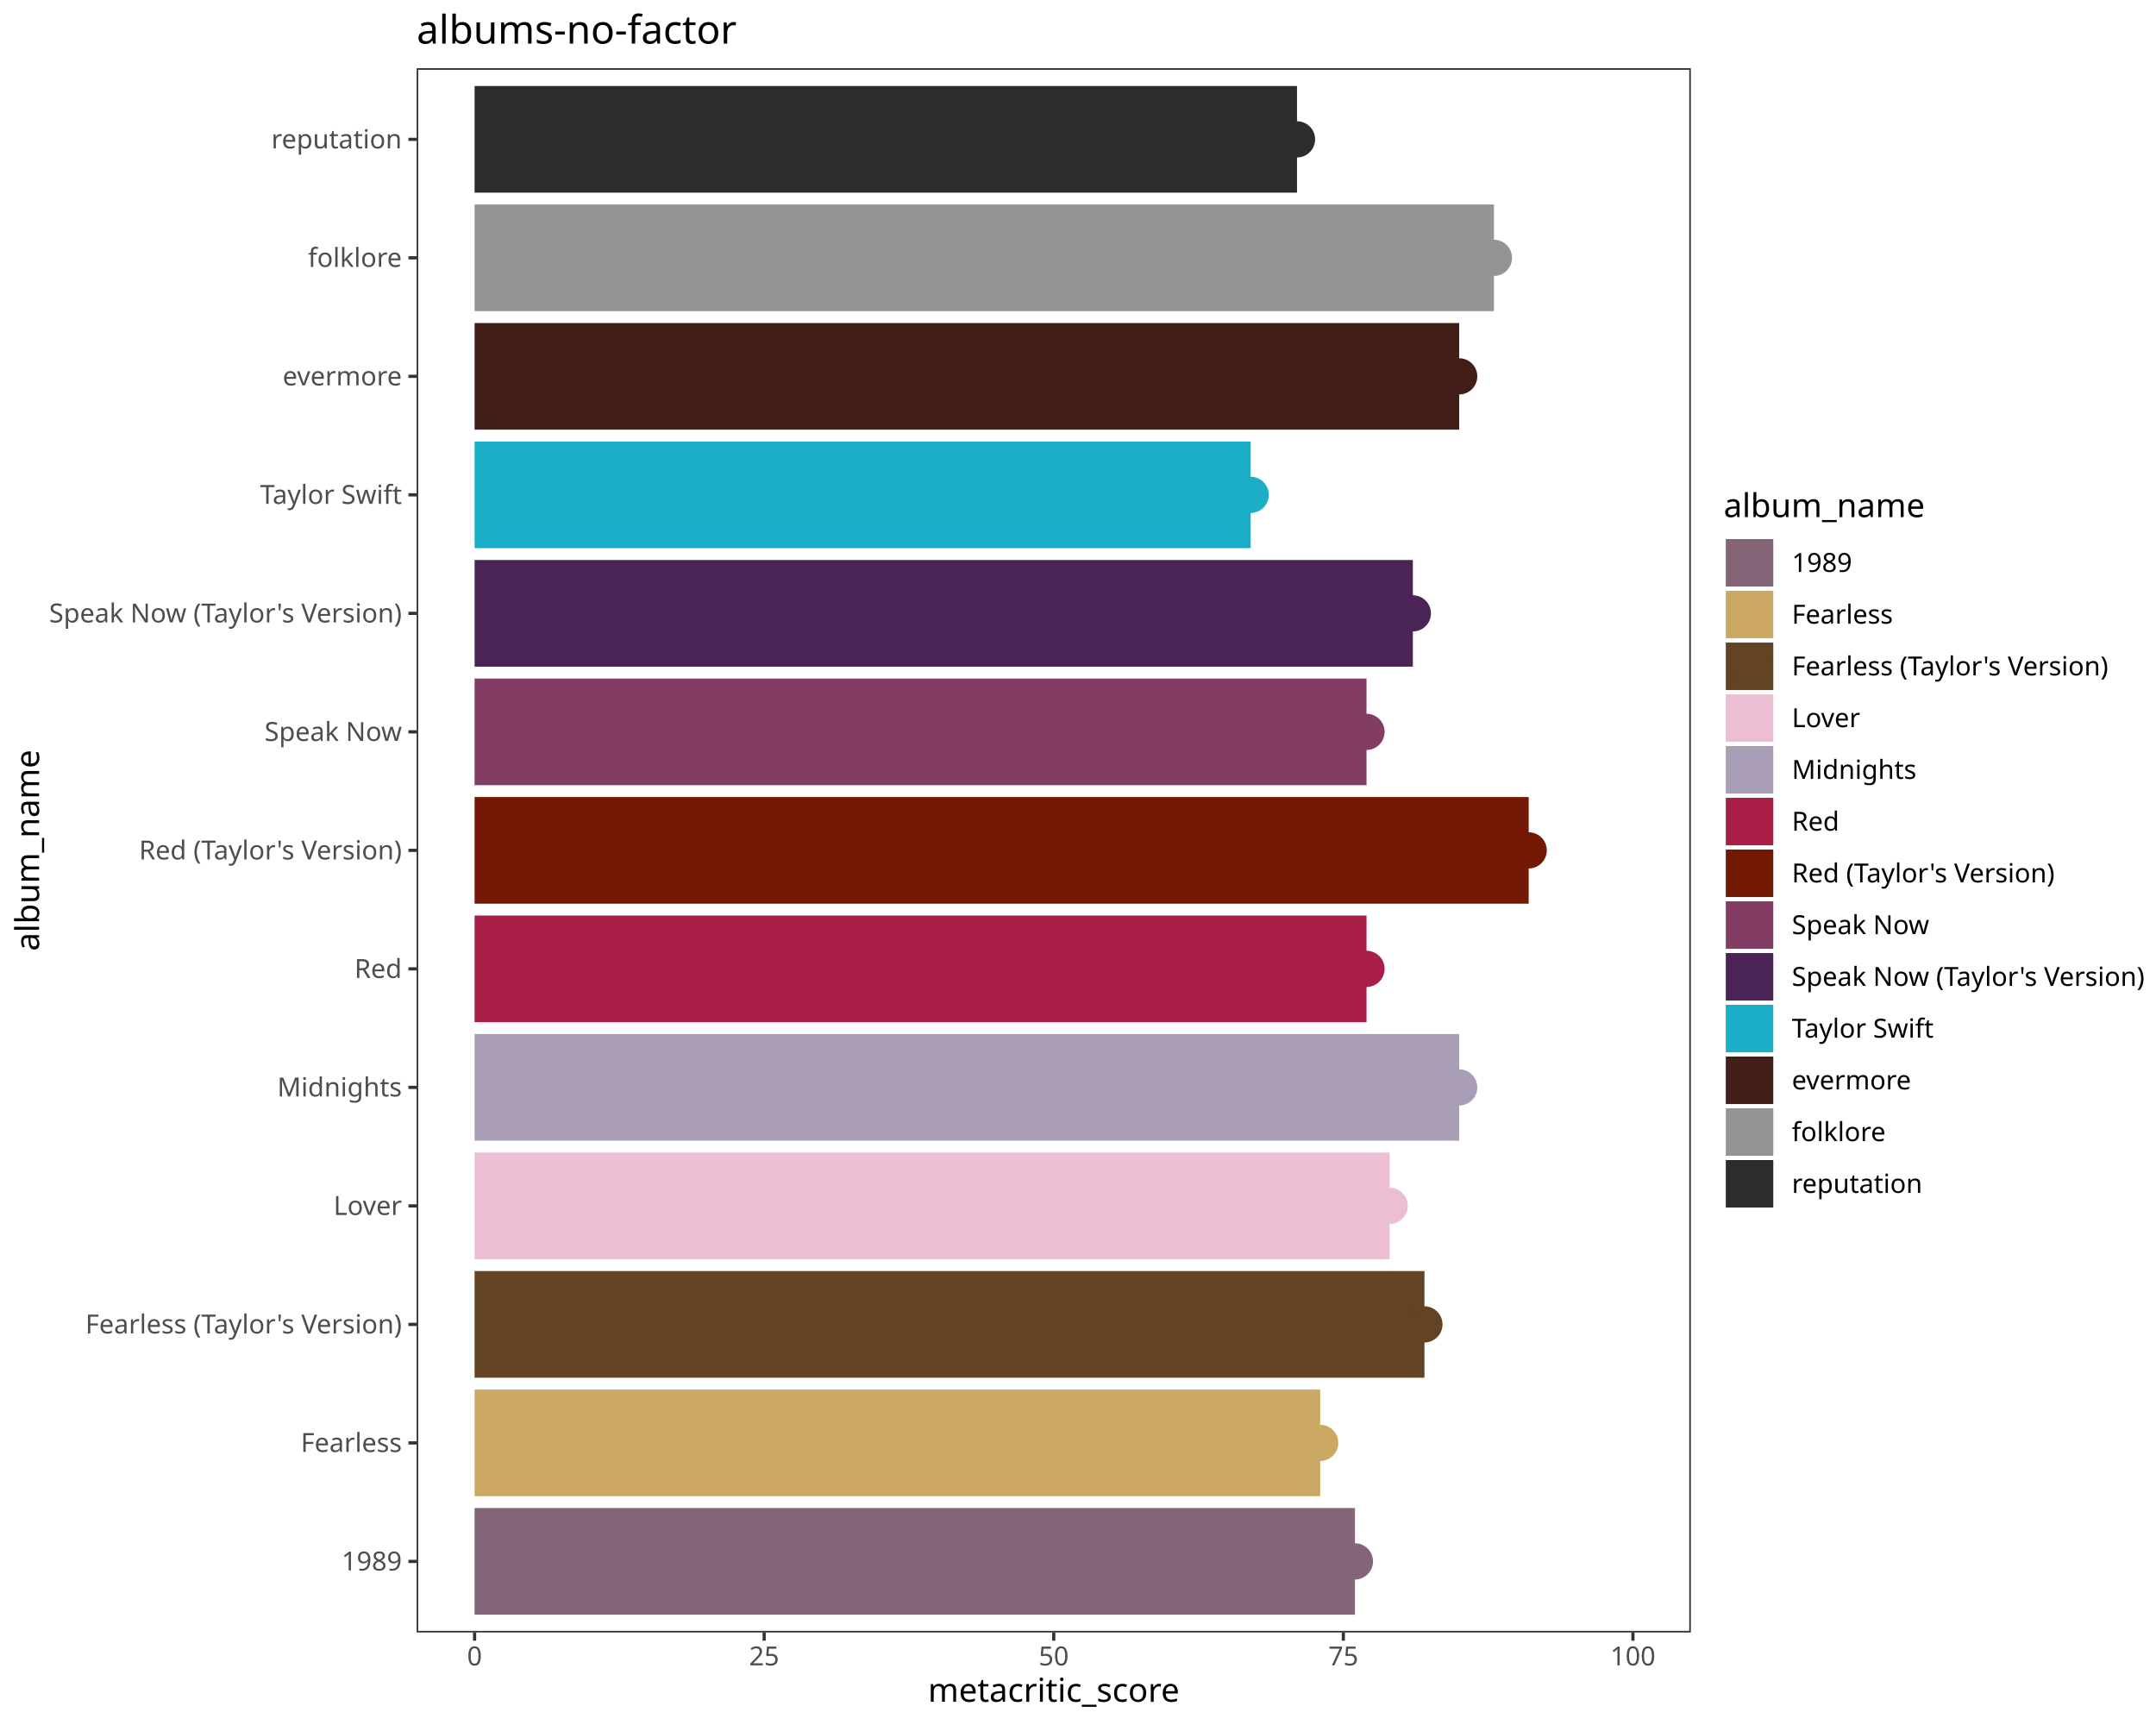
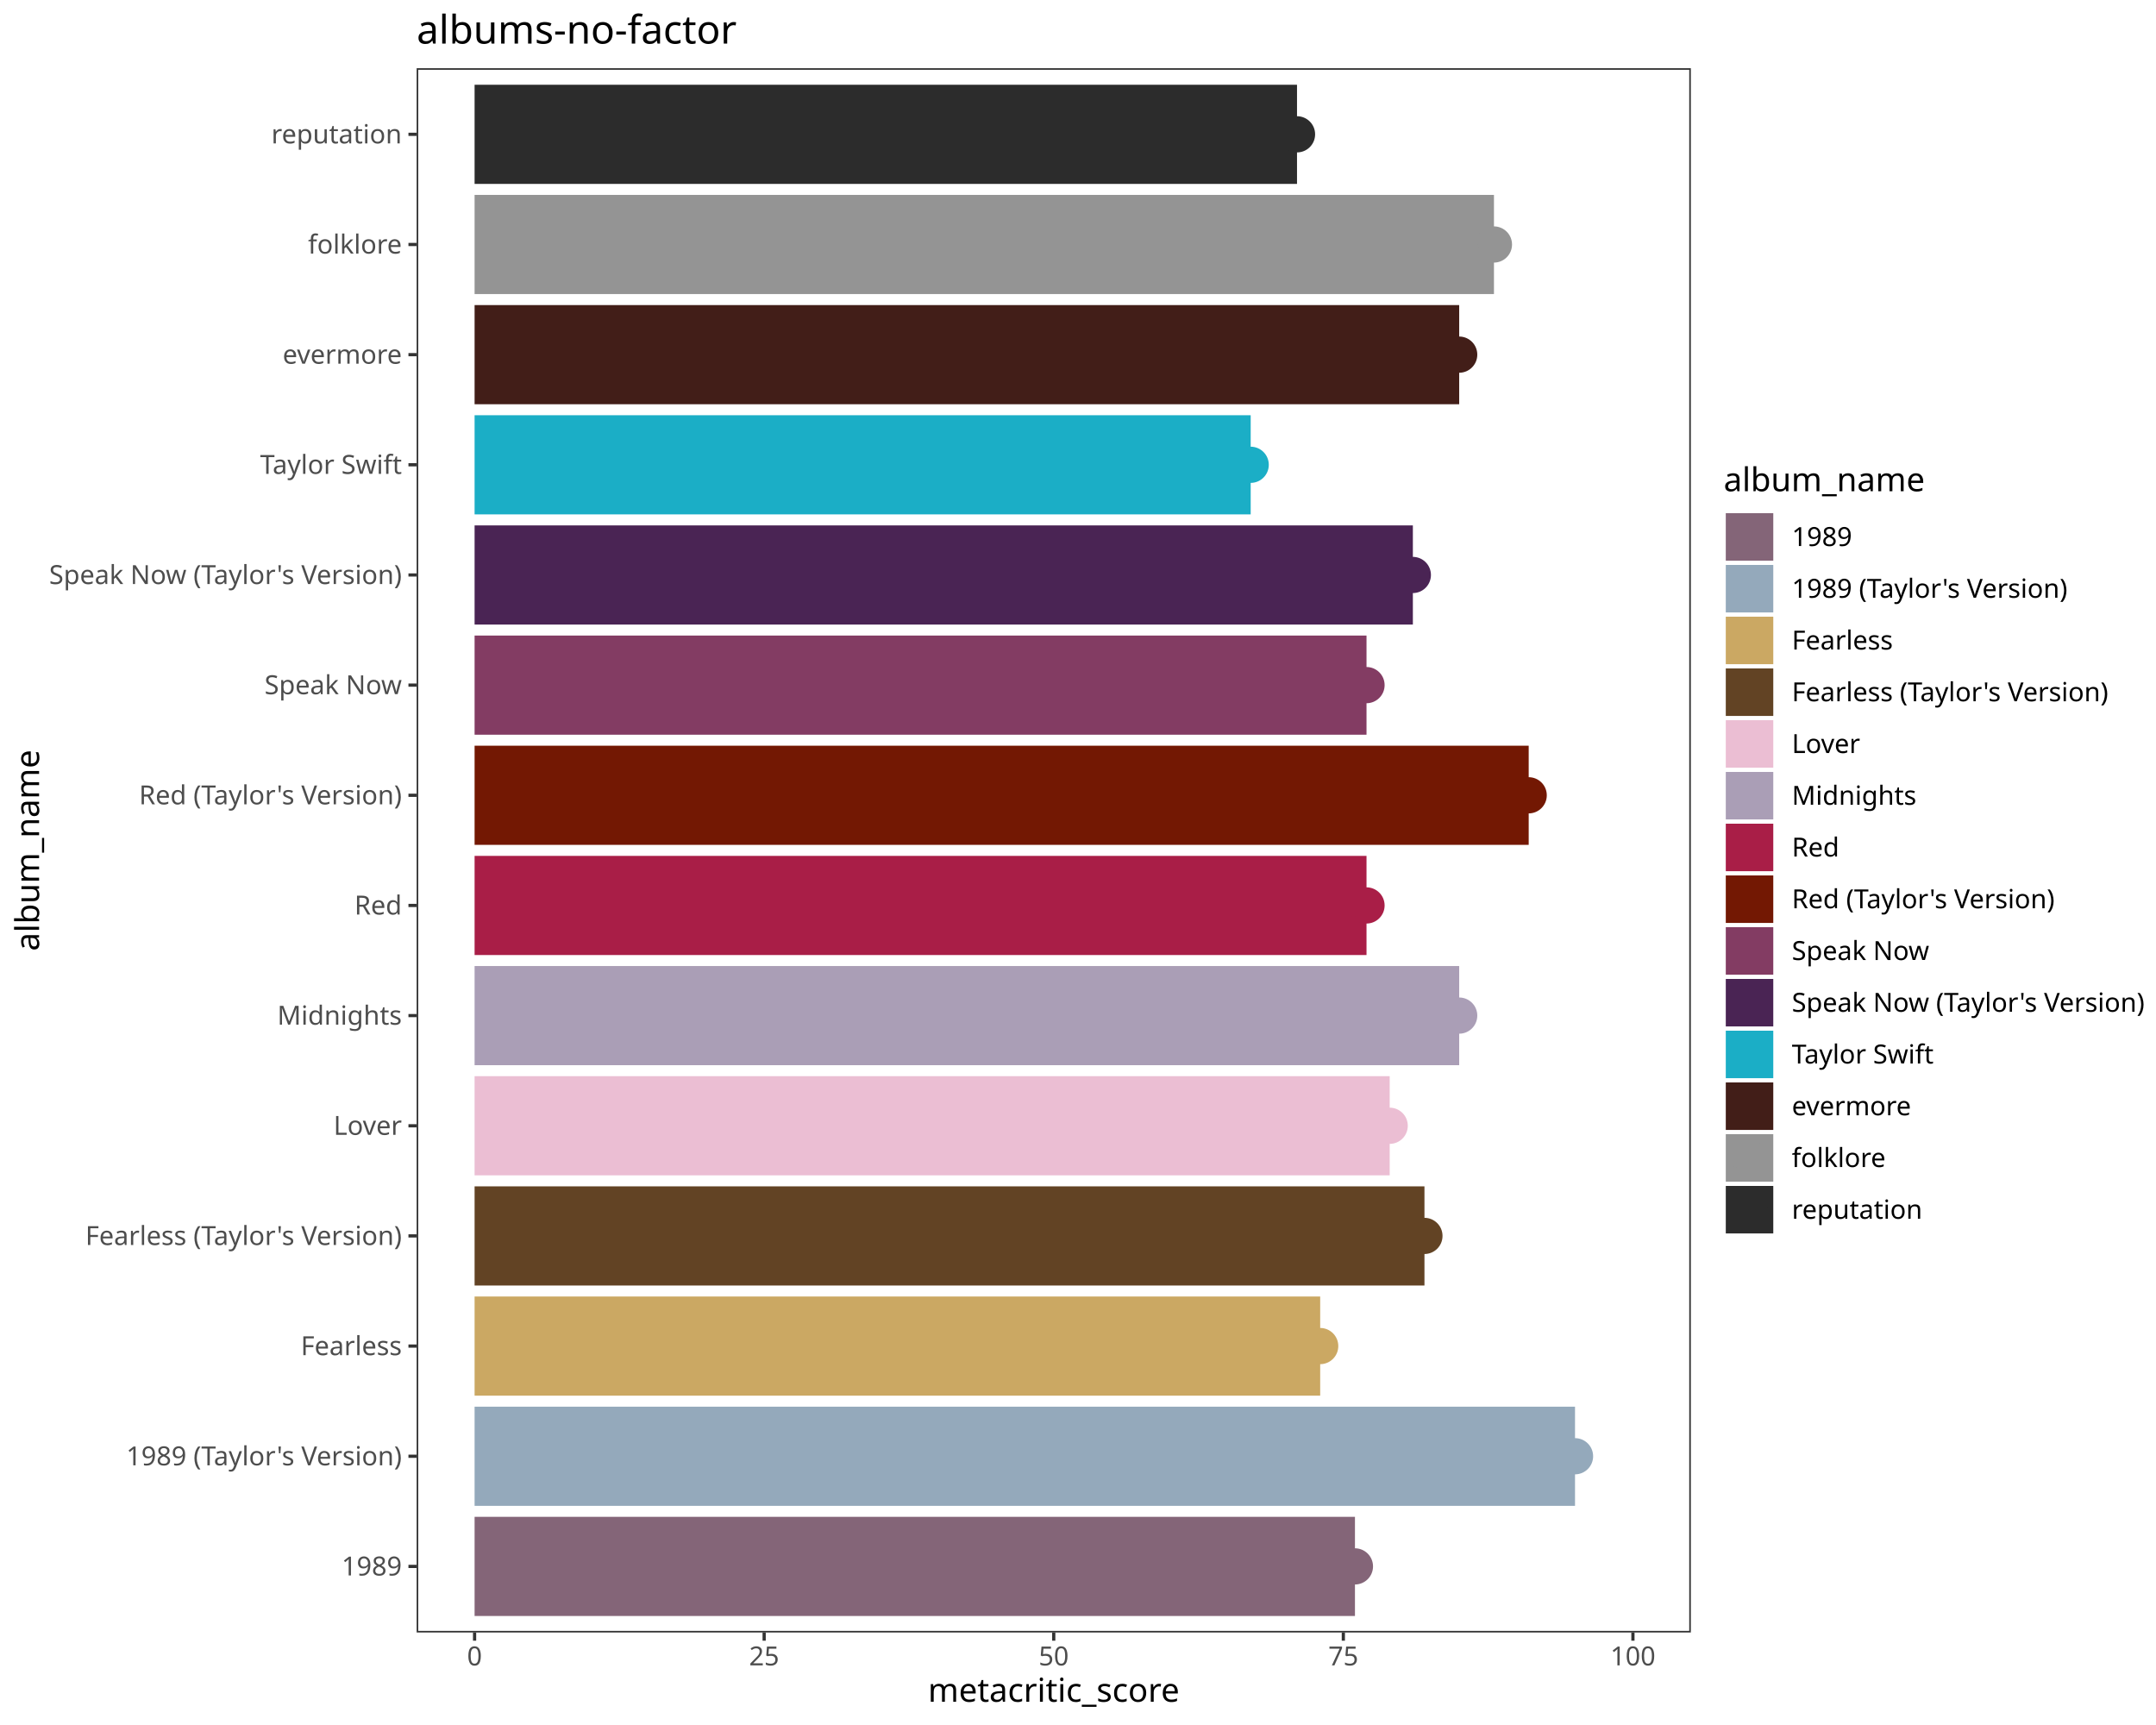
<svg xmlns="http://www.w3.org/2000/svg" class="svglite" data-engine-version="2.0" width="720.00pt" height="576.00pt" viewBox="0 0 720.00 576.00">
  <defs>
    <style type="text/css">
    .svglite line, .svglite polyline, .svglite polygon, .svglite path, .svglite rect, .svglite circle {
      fill: none;
      stroke: #000000;
      stroke-linecap: round;
      stroke-linejoin: round;
      stroke-miterlimit: 10.00;
    }
  </style>
  </defs>
  <rect width="100%" height="100%" style="stroke: none; fill: #FFFFFF;" />
  <defs>
    <clipPath id="cpMC4wMHw3MjAuMDB8MC4wMHw1NzYuMDA=">
      <rect x="0.00" y="0.00" width="720.00" height="576.00" />
    </clipPath>
  </defs>
  <g clip-path="url(#cpMC4wMHw3MjAuMDB8MC4wMHw1NzYuMDA=)">
    <rect x="0.00" y="0.00" width="720.00" height="576.00" style="stroke-width: 1.07; stroke: #FFFFFF; fill: #FFFFFF;" />
  </g>
  <defs>
    <clipPath id="cpMTM5LjE0fDU2NC42NnwyMi43OHw1NDUuMTE=">
      <rect x="139.14" y="22.78" width="425.52" height="522.33" />
    </clipPath>
  </defs>
  <g clip-path="url(#cpMTM5LjE0fDU2NC42NnwyMi43OHw1NDUuMTE=)">
    <rect x="139.14" y="22.78" width="425.52" height="522.33" style="stroke-width: 1.07; stroke: none; fill: #FFFFFF;" />
-     <rect x="158.49" y="147.43" width="259.18" height="35.61" style="stroke-width: 1.07; stroke: none; stroke-linecap: butt; stroke-linejoin: miter; fill: #1BAEC6;" />
-     <rect x="158.49" y="463.99" width="282.39" height="35.61" style="stroke-width: 1.07; stroke: none; stroke-linecap: butt; stroke-linejoin: miter; fill: #CBA863;" />
-     <rect x="158.49" y="226.57" width="297.86" height="35.61" style="stroke-width: 1.07; stroke: none; stroke-linecap: butt; stroke-linejoin: miter; fill: #833C63;" />
-     <rect x="158.49" y="305.71" width="297.86" height="35.61" style="stroke-width: 1.07; stroke: none; stroke-linecap: butt; stroke-linejoin: miter; fill: #A91E47;" />
-     <rect x="158.49" y="503.56" width="294.00" height="35.61" style="stroke-width: 1.07; stroke: none; stroke-linecap: butt; stroke-linejoin: miter; fill: #846578;" />
-     <rect x="158.49" y="28.72" width="274.65" height="35.61" style="stroke-width: 1.07; stroke: none; stroke-linecap: butt; stroke-linejoin: miter; fill: #2C2C2C;" />
-     <rect x="158.49" y="384.85" width="305.60" height="35.61" style="stroke-width: 1.07; stroke: none; stroke-linecap: butt; stroke-linejoin: miter; fill: #EBBED3;" />
-     <rect x="158.49" y="68.29" width="340.42" height="35.61" style="stroke-width: 1.07; stroke: none; stroke-linecap: butt; stroke-linejoin: miter; fill: #949494;" />
-     <rect x="158.49" y="107.86" width="328.81" height="35.61" style="stroke-width: 1.07; stroke: none; stroke-linecap: butt; stroke-linejoin: miter; fill: #421E18;" />
-     <rect x="158.49" y="424.42" width="317.21" height="35.61" style="stroke-width: 1.07; stroke: none; stroke-linecap: butt; stroke-linejoin: miter; fill: #624324;" />
-     <rect x="158.49" y="266.14" width="352.02" height="35.61" style="stroke-width: 1.07; stroke: none; stroke-linecap: butt; stroke-linejoin: miter; fill: #731803;" />
-     <rect x="158.49" y="345.28" width="328.81" height="35.61" style="stroke-width: 1.07; stroke: none; stroke-linecap: butt; stroke-linejoin: miter; fill: #AA9EB6;" />
-     <rect x="158.49" y="187.00" width="313.34" height="35.61" style="stroke-width: 1.07; stroke: none; stroke-linecap: butt; stroke-linejoin: miter; fill: #4A2454;" />
-     <circle cx="417.67" cy="165.24" r="5.69" style="stroke-width: 0.71; stroke: #1BAEC6; fill: #1BAEC6;" />
-     <circle cx="440.88" cy="481.80" r="5.69" style="stroke-width: 0.71; stroke: #CBA863; fill: #CBA863;" />
-     <circle cx="456.35" cy="244.38" r="5.69" style="stroke-width: 0.71; stroke: #833C63; fill: #833C63;" />
-     <circle cx="456.35" cy="323.52" r="5.69" style="stroke-width: 0.71; stroke: #A91E47; fill: #A91E47;" />
-     <circle cx="452.48" cy="521.37" r="5.69" style="stroke-width: 0.71; stroke: #846578; fill: #846578;" />
-     <circle cx="433.14" cy="46.53" r="5.69" style="stroke-width: 0.71; stroke: #2C2C2C; fill: #2C2C2C;" />
-     <circle cx="464.09" cy="402.66" r="5.69" style="stroke-width: 0.71; stroke: #EBBED3; fill: #EBBED3;" />
-     <circle cx="498.90" cy="86.10" r="5.69" style="stroke-width: 0.71; stroke: #949494; fill: #949494;" />
-     <circle cx="487.30" cy="125.67" r="5.69" style="stroke-width: 0.71; stroke: #421E18; fill: #421E18;" />
-     <circle cx="475.69" cy="442.23" r="5.69" style="stroke-width: 0.71; stroke: #624324; fill: #624324;" />
-     <circle cx="510.51" cy="283.95" r="5.69" style="stroke-width: 0.71; stroke: #731803; fill: #731803;" />
-     <circle cx="487.30" cy="363.09" r="5.69" style="stroke-width: 0.71; stroke: #AA9EB6; fill: #AA9EB6;" />
-     <circle cx="471.82" cy="204.81" r="5.69" style="stroke-width: 0.71; stroke: #4A2454; fill: #4A2454;" />
+     <rect x="158.49" y="138.65" width="259.18" height="33.11" style="stroke-width: 1.07; stroke: none; stroke-linecap: butt; stroke-linejoin: miter; fill: #1BAEC6;" />
+     <rect x="158.49" y="432.92" width="282.39" height="33.11" style="stroke-width: 1.07; stroke: none; stroke-linecap: butt; stroke-linejoin: miter; fill: #CBA863;" />
+     <rect x="158.49" y="212.22" width="297.86" height="33.11" style="stroke-width: 1.07; stroke: none; stroke-linecap: butt; stroke-linejoin: miter; fill: #833C63;" />
+     <rect x="158.49" y="285.79" width="297.86" height="33.11" style="stroke-width: 1.07; stroke: none; stroke-linecap: butt; stroke-linejoin: miter; fill: #A91E47;" />
+     <rect x="158.49" y="506.49" width="294.00" height="33.11" style="stroke-width: 1.07; stroke: none; stroke-linecap: butt; stroke-linejoin: miter; fill: #846578;" />
+     <rect x="158.49" y="28.30" width="274.65" height="33.11" style="stroke-width: 1.07; stroke: none; stroke-linecap: butt; stroke-linejoin: miter; fill: #2C2C2C;" />
+     <rect x="158.49" y="359.35" width="305.60" height="33.11" style="stroke-width: 1.07; stroke: none; stroke-linecap: butt; stroke-linejoin: miter; fill: #EBBED3;" />
+     <rect x="158.49" y="65.08" width="340.42" height="33.11" style="stroke-width: 1.07; stroke: none; stroke-linecap: butt; stroke-linejoin: miter; fill: #949494;" />
+     <rect x="158.49" y="101.87" width="328.81" height="33.11" style="stroke-width: 1.07; stroke: none; stroke-linecap: butt; stroke-linejoin: miter; fill: #421E18;" />
+     <rect x="158.49" y="396.14" width="317.21" height="33.11" style="stroke-width: 1.07; stroke: none; stroke-linecap: butt; stroke-linejoin: miter; fill: #624324;" />
+     <rect x="158.49" y="249.00" width="352.02" height="33.11" style="stroke-width: 1.07; stroke: none; stroke-linecap: butt; stroke-linejoin: miter; fill: #731803;" />
+     <rect x="158.49" y="322.57" width="328.81" height="33.11" style="stroke-width: 1.07; stroke: none; stroke-linecap: butt; stroke-linejoin: miter; fill: #AA9EB6;" />
+     <rect x="158.49" y="175.44" width="313.34" height="33.11" style="stroke-width: 1.07; stroke: none; stroke-linecap: butt; stroke-linejoin: miter; fill: #4A2454;" />
+     <rect x="158.49" y="469.71" width="367.49" height="33.11" style="stroke-width: 1.07; stroke: none; stroke-linecap: butt; stroke-linejoin: miter; fill: #94A9BB;" />
+     <circle cx="417.67" cy="155.20" r="5.69" style="stroke-width: 0.71; stroke: #1BAEC6; fill: #1BAEC6;" />
+     <circle cx="440.88" cy="449.47" r="5.69" style="stroke-width: 0.71; stroke: #CBA863; fill: #CBA863;" />
+     <circle cx="456.35" cy="228.77" r="5.69" style="stroke-width: 0.71; stroke: #833C63; fill: #833C63;" />
+     <circle cx="456.35" cy="302.34" r="5.69" style="stroke-width: 0.71; stroke: #A91E47; fill: #A91E47;" />
+     <circle cx="452.48" cy="523.04" r="5.69" style="stroke-width: 0.71; stroke: #846578; fill: #846578;" />
+     <circle cx="433.14" cy="44.85" r="5.69" style="stroke-width: 0.71; stroke: #2C2C2C; fill: #2C2C2C;" />
+     <circle cx="464.09" cy="375.91" r="5.69" style="stroke-width: 0.71; stroke: #EBBED3; fill: #EBBED3;" />
+     <circle cx="498.90" cy="81.64" r="5.69" style="stroke-width: 0.71; stroke: #949494; fill: #949494;" />
+     <circle cx="487.30" cy="118.42" r="5.69" style="stroke-width: 0.71; stroke: #421E18; fill: #421E18;" />
+     <circle cx="475.69" cy="412.69" r="5.69" style="stroke-width: 0.71; stroke: #624324; fill: #624324;" />
+     <circle cx="510.51" cy="265.56" r="5.69" style="stroke-width: 0.71; stroke: #731803; fill: #731803;" />
+     <circle cx="487.30" cy="339.12" r="5.69" style="stroke-width: 0.71; stroke: #AA9EB6; fill: #AA9EB6;" />
+     <circle cx="471.82" cy="191.99" r="5.69" style="stroke-width: 0.71; stroke: #4A2454; fill: #4A2454;" />
+     <circle cx="525.98" cy="486.26" r="5.69" style="stroke-width: 0.71; stroke: #94A9BB; fill: #94A9BB;" />
    <rect x="139.14" y="22.78" width="425.52" height="522.33" style="stroke-width: 1.07; stroke: #333333;" />
  </g>
  <g clip-path="url(#cpMC4wMHw3MjAuMDB8MC4wMHw1NzYuMDA=)">
-     <text x="134.21" y="524.40" text-anchor="end" style="font-size: 8.80px; fill: #4D4D4D; font-family: sans;" textLength="19.58px" lengthAdjust="spacingAndGlyphs">1989</text>
-     <text x="134.21" y="484.83" text-anchor="end" style="font-size: 8.80px; fill: #4D4D4D; font-family: sans;" textLength="33.75px" lengthAdjust="spacingAndGlyphs">Fearless</text>
-     <text x="134.21" y="445.26" text-anchor="end" style="font-size: 8.80px; fill: #4D4D4D; font-family: sans;" textLength="104.88px" lengthAdjust="spacingAndGlyphs">Fearless (Taylor's Version)</text>
-     <text x="134.21" y="405.69" text-anchor="end" style="font-size: 8.80px; fill: #4D4D4D; font-family: sans;" textLength="22.02px" lengthAdjust="spacingAndGlyphs">Lover</text>
-     <text x="134.21" y="366.12" text-anchor="end" style="font-size: 8.80px; fill: #4D4D4D; font-family: sans;" textLength="37.67px" lengthAdjust="spacingAndGlyphs">Midnights</text>
-     <text x="134.21" y="326.55" text-anchor="end" style="font-size: 8.80px; fill: #4D4D4D; font-family: sans;" textLength="16.15px" lengthAdjust="spacingAndGlyphs">Red</text>
-     <text x="134.21" y="286.98" text-anchor="end" style="font-size: 8.80px; fill: #4D4D4D; font-family: sans;" textLength="87.27px" lengthAdjust="spacingAndGlyphs">Red (Taylor's Version)</text>
-     <text x="134.21" y="247.41" text-anchor="end" style="font-size: 8.80px; fill: #4D4D4D; font-family: sans;" textLength="45.01px" lengthAdjust="spacingAndGlyphs">Speak Now</text>
-     <text x="134.21" y="207.84" text-anchor="end" style="font-size: 8.80px; fill: #4D4D4D; font-family: sans;" textLength="116.14px" lengthAdjust="spacingAndGlyphs">Speak Now (Taylor's Version)</text>
-     <text x="134.21" y="168.26" text-anchor="end" style="font-size: 8.80px; fill: #4D4D4D; font-family: sans;" textLength="45.97px" lengthAdjust="spacingAndGlyphs">Taylor Swift</text>
-     <text x="134.21" y="128.69" text-anchor="end" style="font-size: 8.80px; fill: #4D4D4D; font-family: sans;" textLength="37.18px" lengthAdjust="spacingAndGlyphs">evermore</text>
-     <text x="134.21" y="89.12" text-anchor="end" style="font-size: 8.80px; fill: #4D4D4D; font-family: sans;" textLength="28.37px" lengthAdjust="spacingAndGlyphs">folklore</text>
-     <text x="134.21" y="49.55" text-anchor="end" style="font-size: 8.80px; fill: #4D4D4D; font-family: sans;" textLength="39.14px" lengthAdjust="spacingAndGlyphs">reputation</text>
-     <polyline points="136.40,521.37 139.14,521.37 " style="stroke-width: 1.07; stroke: #333333; stroke-linecap: butt;" />
-     <polyline points="136.40,481.80 139.14,481.80 " style="stroke-width: 1.07; stroke: #333333; stroke-linecap: butt;" />
-     <polyline points="136.40,442.23 139.14,442.23 " style="stroke-width: 1.07; stroke: #333333; stroke-linecap: butt;" />
-     <polyline points="136.40,402.66 139.14,402.66 " style="stroke-width: 1.07; stroke: #333333; stroke-linecap: butt;" />
-     <polyline points="136.40,363.09 139.14,363.09 " style="stroke-width: 1.07; stroke: #333333; stroke-linecap: butt;" />
-     <polyline points="136.40,323.52 139.14,323.52 " style="stroke-width: 1.07; stroke: #333333; stroke-linecap: butt;" />
-     <polyline points="136.40,283.95 139.14,283.95 " style="stroke-width: 1.07; stroke: #333333; stroke-linecap: butt;" />
-     <polyline points="136.40,244.38 139.14,244.38 " style="stroke-width: 1.07; stroke: #333333; stroke-linecap: butt;" />
-     <polyline points="136.40,204.81 139.14,204.81 " style="stroke-width: 1.07; stroke: #333333; stroke-linecap: butt;" />
-     <polyline points="136.40,165.24 139.14,165.24 " style="stroke-width: 1.07; stroke: #333333; stroke-linecap: butt;" />
-     <polyline points="136.40,125.67 139.14,125.67 " style="stroke-width: 1.07; stroke: #333333; stroke-linecap: butt;" />
-     <polyline points="136.40,86.10 139.14,86.10 " style="stroke-width: 1.07; stroke: #333333; stroke-linecap: butt;" />
-     <polyline points="136.40,46.53 139.14,46.53 " style="stroke-width: 1.07; stroke: #333333; stroke-linecap: butt;" />
+     <text x="134.21" y="526.07" text-anchor="end" style="font-size: 8.80px; fill: #4D4D4D; font-family: sans;" textLength="19.58px" lengthAdjust="spacingAndGlyphs">1989</text>
+     <text x="134.21" y="489.29" text-anchor="end" style="font-size: 8.80px; fill: #4D4D4D; font-family: sans;" textLength="90.71px" lengthAdjust="spacingAndGlyphs">1989 (Taylor's Version)</text>
+     <text x="134.21" y="452.50" text-anchor="end" style="font-size: 8.80px; fill: #4D4D4D; font-family: sans;" textLength="33.75px" lengthAdjust="spacingAndGlyphs">Fearless</text>
+     <text x="134.21" y="415.72" text-anchor="end" style="font-size: 8.80px; fill: #4D4D4D; font-family: sans;" textLength="104.88px" lengthAdjust="spacingAndGlyphs">Fearless (Taylor's Version)</text>
+     <text x="134.21" y="378.94" text-anchor="end" style="font-size: 8.80px; fill: #4D4D4D; font-family: sans;" textLength="22.02px" lengthAdjust="spacingAndGlyphs">Lover</text>
+     <text x="134.21" y="342.15" text-anchor="end" style="font-size: 8.80px; fill: #4D4D4D; font-family: sans;" textLength="37.67px" lengthAdjust="spacingAndGlyphs">Midnights</text>
+     <text x="134.21" y="305.37" text-anchor="end" style="font-size: 8.80px; fill: #4D4D4D; font-family: sans;" textLength="16.15px" lengthAdjust="spacingAndGlyphs">Red</text>
+     <text x="134.21" y="268.58" text-anchor="end" style="font-size: 8.80px; fill: #4D4D4D; font-family: sans;" textLength="87.27px" lengthAdjust="spacingAndGlyphs">Red (Taylor's Version)</text>
+     <text x="134.21" y="231.80" text-anchor="end" style="font-size: 8.80px; fill: #4D4D4D; font-family: sans;" textLength="45.01px" lengthAdjust="spacingAndGlyphs">Speak Now</text>
+     <text x="134.21" y="195.02" text-anchor="end" style="font-size: 8.80px; fill: #4D4D4D; font-family: sans;" textLength="116.14px" lengthAdjust="spacingAndGlyphs">Speak Now (Taylor's Version)</text>
+     <text x="134.21" y="158.23" text-anchor="end" style="font-size: 8.80px; fill: #4D4D4D; font-family: sans;" textLength="45.97px" lengthAdjust="spacingAndGlyphs">Taylor Swift</text>
+     <text x="134.21" y="121.45" text-anchor="end" style="font-size: 8.80px; fill: #4D4D4D; font-family: sans;" textLength="37.18px" lengthAdjust="spacingAndGlyphs">evermore</text>
+     <text x="134.21" y="84.67" text-anchor="end" style="font-size: 8.80px; fill: #4D4D4D; font-family: sans;" textLength="28.37px" lengthAdjust="spacingAndGlyphs">folklore</text>
+     <text x="134.21" y="47.88" text-anchor="end" style="font-size: 8.80px; fill: #4D4D4D; font-family: sans;" textLength="39.14px" lengthAdjust="spacingAndGlyphs">reputation</text>
+     <polyline points="136.40,523.04 139.14,523.04 " style="stroke-width: 1.07; stroke: #333333; stroke-linecap: butt;" />
+     <polyline points="136.40,486.26 139.14,486.26 " style="stroke-width: 1.07; stroke: #333333; stroke-linecap: butt;" />
+     <polyline points="136.40,449.47 139.14,449.47 " style="stroke-width: 1.07; stroke: #333333; stroke-linecap: butt;" />
+     <polyline points="136.40,412.69 139.14,412.69 " style="stroke-width: 1.07; stroke: #333333; stroke-linecap: butt;" />
+     <polyline points="136.40,375.91 139.14,375.91 " style="stroke-width: 1.07; stroke: #333333; stroke-linecap: butt;" />
+     <polyline points="136.40,339.12 139.14,339.12 " style="stroke-width: 1.07; stroke: #333333; stroke-linecap: butt;" />
+     <polyline points="136.40,302.34 139.14,302.34 " style="stroke-width: 1.07; stroke: #333333; stroke-linecap: butt;" />
+     <polyline points="136.40,265.56 139.14,265.56 " style="stroke-width: 1.07; stroke: #333333; stroke-linecap: butt;" />
+     <polyline points="136.40,228.77 139.14,228.77 " style="stroke-width: 1.07; stroke: #333333; stroke-linecap: butt;" />
+     <polyline points="136.40,191.99 139.14,191.99 " style="stroke-width: 1.07; stroke: #333333; stroke-linecap: butt;" />
+     <polyline points="136.40,155.20 139.14,155.20 " style="stroke-width: 1.07; stroke: #333333; stroke-linecap: butt;" />
+     <polyline points="136.40,118.42 139.14,118.42 " style="stroke-width: 1.07; stroke: #333333; stroke-linecap: butt;" />
+     <polyline points="136.40,81.64 139.14,81.64 " style="stroke-width: 1.07; stroke: #333333; stroke-linecap: butt;" />
+     <polyline points="136.40,44.85 139.14,44.85 " style="stroke-width: 1.07; stroke: #333333; stroke-linecap: butt;" />
    <polyline points="158.49,547.85 158.49,545.11 " style="stroke-width: 1.07; stroke: #333333; stroke-linecap: butt;" />
    <polyline points="255.19,547.85 255.19,545.11 " style="stroke-width: 1.07; stroke: #333333; stroke-linecap: butt;" />
    <polyline points="351.90,547.85 351.90,545.11 " style="stroke-width: 1.07; stroke: #333333; stroke-linecap: butt;" />
    <polyline points="448.61,547.85 448.61,545.11 " style="stroke-width: 1.07; stroke: #333333; stroke-linecap: butt;" />
    <polyline points="545.32,547.85 545.32,545.11 " style="stroke-width: 1.07; stroke: #333333; stroke-linecap: butt;" />
    <text x="158.49" y="556.10" text-anchor="middle" style="font-size: 8.80px; fill: #4D4D4D; font-family: sans;" textLength="4.89px" lengthAdjust="spacingAndGlyphs">0</text>
    <text x="255.19" y="556.10" text-anchor="middle" style="font-size: 8.80px; fill: #4D4D4D; font-family: sans;" textLength="9.79px" lengthAdjust="spacingAndGlyphs">25</text>
    <text x="351.90" y="556.10" text-anchor="middle" style="font-size: 8.80px; fill: #4D4D4D; font-family: sans;" textLength="9.79px" lengthAdjust="spacingAndGlyphs">50</text>
    <text x="448.61" y="556.10" text-anchor="middle" style="font-size: 8.80px; fill: #4D4D4D; font-family: sans;" textLength="9.79px" lengthAdjust="spacingAndGlyphs">75</text>
    <text x="545.32" y="556.10" text-anchor="middle" style="font-size: 8.80px; fill: #4D4D4D; font-family: sans;" textLength="14.68px" lengthAdjust="spacingAndGlyphs">100</text>
    <text x="351.90" y="568.24" text-anchor="middle" style="font-size: 11.00px; font-family: sans;" textLength="80.10px" lengthAdjust="spacingAndGlyphs">metacritic_score</text>
    <text transform="translate(13.05,283.95) rotate(-90)" text-anchor="middle" style="font-size: 11.00px; font-family: sans;" textLength="63.60px" lengthAdjust="spacingAndGlyphs">album_name</text>
-     <rect x="575.62" y="163.96" width="138.90" height="239.97" style="stroke-width: 1.07; stroke: none; fill: #FFFFFF;" />
-     <text x="575.62" y="172.67" style="font-size: 11.00px; font-family: sans;" textLength="63.60px" lengthAdjust="spacingAndGlyphs">album_name</text>
-     <rect x="575.62" y="179.29" width="17.28" height="17.28" style="stroke-width: 1.07; stroke: none; fill: #FFFFFF;" />
-     <rect x="576.33" y="180.00" width="15.86" height="15.86" style="stroke-width: 1.07; stroke: none; stroke-linecap: butt; stroke-linejoin: miter; fill: #846578;" />
-     <circle cx="584.26" cy="187.93" r="5.69" style="stroke-width: 0.71; stroke: #846578; fill: #846578;" />
-     <rect x="575.62" y="196.57" width="17.28" height="17.28" style="stroke-width: 1.07; stroke: none; fill: #FFFFFF;" />
-     <rect x="576.33" y="197.28" width="15.86" height="15.86" style="stroke-width: 1.07; stroke: none; stroke-linecap: butt; stroke-linejoin: miter; fill: #CBA863;" />
-     <circle cx="584.26" cy="205.21" r="5.69" style="stroke-width: 0.71; stroke: #CBA863; fill: #CBA863;" />
-     <rect x="575.62" y="213.85" width="17.28" height="17.28" style="stroke-width: 1.07; stroke: none; fill: #FFFFFF;" />
-     <rect x="576.33" y="214.56" width="15.86" height="15.86" style="stroke-width: 1.07; stroke: none; stroke-linecap: butt; stroke-linejoin: miter; fill: #624324;" />
-     <circle cx="584.26" cy="222.49" r="5.69" style="stroke-width: 0.71; stroke: #624324; fill: #624324;" />
-     <rect x="575.62" y="231.13" width="17.28" height="17.28" style="stroke-width: 1.07; stroke: none; fill: #FFFFFF;" />
-     <rect x="576.33" y="231.84" width="15.86" height="15.86" style="stroke-width: 1.07; stroke: none; stroke-linecap: butt; stroke-linejoin: miter; fill: #EBBED3;" />
-     <circle cx="584.26" cy="239.77" r="5.69" style="stroke-width: 0.71; stroke: #EBBED3; fill: #EBBED3;" />
-     <rect x="575.62" y="248.41" width="17.28" height="17.28" style="stroke-width: 1.07; stroke: none; fill: #FFFFFF;" />
-     <rect x="576.33" y="249.12" width="15.86" height="15.86" style="stroke-width: 1.07; stroke: none; stroke-linecap: butt; stroke-linejoin: miter; fill: #AA9EB6;" />
-     <circle cx="584.26" cy="257.05" r="5.69" style="stroke-width: 0.71; stroke: #AA9EB6; fill: #AA9EB6;" />
-     <rect x="575.62" y="265.69" width="17.28" height="17.28" style="stroke-width: 1.07; stroke: none; fill: #FFFFFF;" />
-     <rect x="576.33" y="266.40" width="15.86" height="15.86" style="stroke-width: 1.07; stroke: none; stroke-linecap: butt; stroke-linejoin: miter; fill: #A91E47;" />
-     <circle cx="584.26" cy="274.33" r="5.69" style="stroke-width: 0.71; stroke: #A91E47; fill: #A91E47;" />
-     <rect x="575.62" y="282.97" width="17.28" height="17.28" style="stroke-width: 1.07; stroke: none; fill: #FFFFFF;" />
-     <rect x="576.33" y="283.68" width="15.86" height="15.86" style="stroke-width: 1.07; stroke: none; stroke-linecap: butt; stroke-linejoin: miter; fill: #731803;" />
-     <circle cx="584.26" cy="291.61" r="5.69" style="stroke-width: 0.71; stroke: #731803; fill: #731803;" />
-     <rect x="575.62" y="300.25" width="17.28" height="17.28" style="stroke-width: 1.07; stroke: none; fill: #FFFFFF;" />
-     <rect x="576.33" y="300.96" width="15.86" height="15.86" style="stroke-width: 1.07; stroke: none; stroke-linecap: butt; stroke-linejoin: miter; fill: #833C63;" />
-     <circle cx="584.26" cy="308.89" r="5.69" style="stroke-width: 0.71; stroke: #833C63; fill: #833C63;" />
-     <rect x="575.62" y="317.53" width="17.28" height="17.28" style="stroke-width: 1.07; stroke: none; fill: #FFFFFF;" />
-     <rect x="576.33" y="318.24" width="15.86" height="15.86" style="stroke-width: 1.07; stroke: none; stroke-linecap: butt; stroke-linejoin: miter; fill: #4A2454;" />
-     <circle cx="584.26" cy="326.17" r="5.69" style="stroke-width: 0.71; stroke: #4A2454; fill: #4A2454;" />
-     <rect x="575.62" y="334.81" width="17.28" height="17.28" style="stroke-width: 1.07; stroke: none; fill: #FFFFFF;" />
-     <rect x="576.33" y="335.52" width="15.86" height="15.86" style="stroke-width: 1.07; stroke: none; stroke-linecap: butt; stroke-linejoin: miter; fill: #1BAEC6;" />
-     <circle cx="584.26" cy="343.45" r="5.69" style="stroke-width: 0.71; stroke: #1BAEC6; fill: #1BAEC6;" />
-     <rect x="575.62" y="352.09" width="17.28" height="17.28" style="stroke-width: 1.07; stroke: none; fill: #FFFFFF;" />
-     <rect x="576.33" y="352.80" width="15.86" height="15.86" style="stroke-width: 1.07; stroke: none; stroke-linecap: butt; stroke-linejoin: miter; fill: #421E18;" />
-     <circle cx="584.26" cy="360.73" r="5.69" style="stroke-width: 0.71; stroke: #421E18; fill: #421E18;" />
-     <rect x="575.62" y="369.37" width="17.28" height="17.28" style="stroke-width: 1.07; stroke: none; fill: #FFFFFF;" />
-     <rect x="576.33" y="370.08" width="15.86" height="15.86" style="stroke-width: 1.07; stroke: none; stroke-linecap: butt; stroke-linejoin: miter; fill: #949494;" />
-     <circle cx="584.26" cy="378.01" r="5.69" style="stroke-width: 0.71; stroke: #949494; fill: #949494;" />
-     <rect x="575.62" y="386.65" width="17.28" height="17.28" style="stroke-width: 1.07; stroke: none; fill: #FFFFFF;" />
-     <rect x="576.33" y="387.36" width="15.86" height="15.86" style="stroke-width: 1.07; stroke: none; stroke-linecap: butt; stroke-linejoin: miter; fill: #2C2C2C;" />
-     <circle cx="584.26" cy="395.29" r="5.69" style="stroke-width: 0.71; stroke: #2C2C2C; fill: #2C2C2C;" />
-     <text x="598.38" y="190.96" style="font-size: 8.80px; font-family: sans;" textLength="19.58px" lengthAdjust="spacingAndGlyphs">1989</text>
-     <text x="598.38" y="208.24" style="font-size: 8.80px; font-family: sans;" textLength="33.75px" lengthAdjust="spacingAndGlyphs">Fearless</text>
-     <text x="598.38" y="225.52" style="font-size: 8.80px; font-family: sans;" textLength="104.88px" lengthAdjust="spacingAndGlyphs">Fearless (Taylor's Version)</text>
-     <text x="598.38" y="242.80" style="font-size: 8.80px; font-family: sans;" textLength="22.02px" lengthAdjust="spacingAndGlyphs">Lover</text>
-     <text x="598.38" y="260.08" style="font-size: 8.80px; font-family: sans;" textLength="37.67px" lengthAdjust="spacingAndGlyphs">Midnights</text>
-     <text x="598.38" y="277.36" style="font-size: 8.80px; font-family: sans;" textLength="16.15px" lengthAdjust="spacingAndGlyphs">Red</text>
-     <text x="598.38" y="294.64" style="font-size: 8.80px; font-family: sans;" textLength="87.27px" lengthAdjust="spacingAndGlyphs">Red (Taylor's Version)</text>
-     <text x="598.38" y="311.92" style="font-size: 8.80px; font-family: sans;" textLength="45.01px" lengthAdjust="spacingAndGlyphs">Speak Now</text>
-     <text x="598.38" y="329.20" style="font-size: 8.80px; font-family: sans;" textLength="116.14px" lengthAdjust="spacingAndGlyphs">Speak Now (Taylor's Version)</text>
-     <text x="598.38" y="346.48" style="font-size: 8.80px; font-family: sans;" textLength="45.97px" lengthAdjust="spacingAndGlyphs">Taylor Swift</text>
-     <text x="598.38" y="363.76" style="font-size: 8.80px; font-family: sans;" textLength="37.18px" lengthAdjust="spacingAndGlyphs">evermore</text>
-     <text x="598.38" y="381.04" style="font-size: 8.80px; font-family: sans;" textLength="28.37px" lengthAdjust="spacingAndGlyphs">folklore</text>
-     <text x="598.38" y="398.32" style="font-size: 8.80px; font-family: sans;" textLength="39.14px" lengthAdjust="spacingAndGlyphs">reputation</text>
+     <rect x="575.62" y="155.32" width="138.90" height="257.25" style="stroke-width: 1.07; stroke: none; fill: #FFFFFF;" />
+     <text x="575.62" y="164.03" style="font-size: 11.00px; font-family: sans;" textLength="63.60px" lengthAdjust="spacingAndGlyphs">album_name</text>
+     <rect x="575.62" y="170.65" width="17.28" height="17.28" style="stroke-width: 1.07; stroke: none; fill: #FFFFFF;" />
+     <rect x="576.33" y="171.36" width="15.86" height="15.86" style="stroke-width: 1.07; stroke: none; stroke-linecap: butt; stroke-linejoin: miter; fill: #846578;" />
+     <circle cx="584.26" cy="179.29" r="5.69" style="stroke-width: 0.71; stroke: #846578; fill: #846578;" />
+     <rect x="575.62" y="187.93" width="17.28" height="17.28" style="stroke-width: 1.07; stroke: none; fill: #FFFFFF;" />
+     <rect x="576.33" y="188.64" width="15.86" height="15.86" style="stroke-width: 1.07; stroke: none; stroke-linecap: butt; stroke-linejoin: miter; fill: #94A9BB;" />
+     <circle cx="584.26" cy="196.57" r="5.69" style="stroke-width: 0.71; stroke: #94A9BB; fill: #94A9BB;" />
+     <rect x="575.62" y="205.21" width="17.28" height="17.28" style="stroke-width: 1.07; stroke: none; fill: #FFFFFF;" />
+     <rect x="576.33" y="205.92" width="15.86" height="15.86" style="stroke-width: 1.07; stroke: none; stroke-linecap: butt; stroke-linejoin: miter; fill: #CBA863;" />
+     <circle cx="584.26" cy="213.85" r="5.69" style="stroke-width: 0.71; stroke: #CBA863; fill: #CBA863;" />
+     <rect x="575.62" y="222.49" width="17.28" height="17.28" style="stroke-width: 1.07; stroke: none; fill: #FFFFFF;" />
+     <rect x="576.33" y="223.20" width="15.86" height="15.86" style="stroke-width: 1.07; stroke: none; stroke-linecap: butt; stroke-linejoin: miter; fill: #624324;" />
+     <circle cx="584.26" cy="231.13" r="5.69" style="stroke-width: 0.71; stroke: #624324; fill: #624324;" />
+     <rect x="575.62" y="239.77" width="17.28" height="17.28" style="stroke-width: 1.07; stroke: none; fill: #FFFFFF;" />
+     <rect x="576.33" y="240.48" width="15.86" height="15.86" style="stroke-width: 1.07; stroke: none; stroke-linecap: butt; stroke-linejoin: miter; fill: #EBBED3;" />
+     <circle cx="584.26" cy="248.41" r="5.69" style="stroke-width: 0.71; stroke: #EBBED3; fill: #EBBED3;" />
+     <rect x="575.62" y="257.05" width="17.28" height="17.28" style="stroke-width: 1.07; stroke: none; fill: #FFFFFF;" />
+     <rect x="576.33" y="257.76" width="15.86" height="15.86" style="stroke-width: 1.07; stroke: none; stroke-linecap: butt; stroke-linejoin: miter; fill: #AA9EB6;" />
+     <circle cx="584.26" cy="265.69" r="5.69" style="stroke-width: 0.71; stroke: #AA9EB6; fill: #AA9EB6;" />
+     <rect x="575.62" y="274.33" width="17.28" height="17.28" style="stroke-width: 1.07; stroke: none; fill: #FFFFFF;" />
+     <rect x="576.33" y="275.04" width="15.86" height="15.86" style="stroke-width: 1.07; stroke: none; stroke-linecap: butt; stroke-linejoin: miter; fill: #A91E47;" />
+     <circle cx="584.26" cy="282.97" r="5.69" style="stroke-width: 0.71; stroke: #A91E47; fill: #A91E47;" />
+     <rect x="575.62" y="291.61" width="17.28" height="17.28" style="stroke-width: 1.07; stroke: none; fill: #FFFFFF;" />
+     <rect x="576.33" y="292.32" width="15.86" height="15.86" style="stroke-width: 1.07; stroke: none; stroke-linecap: butt; stroke-linejoin: miter; fill: #731803;" />
+     <circle cx="584.26" cy="300.25" r="5.69" style="stroke-width: 0.71; stroke: #731803; fill: #731803;" />
+     <rect x="575.62" y="308.89" width="17.28" height="17.28" style="stroke-width: 1.07; stroke: none; fill: #FFFFFF;" />
+     <rect x="576.33" y="309.60" width="15.86" height="15.86" style="stroke-width: 1.07; stroke: none; stroke-linecap: butt; stroke-linejoin: miter; fill: #833C63;" />
+     <circle cx="584.26" cy="317.53" r="5.69" style="stroke-width: 0.71; stroke: #833C63; fill: #833C63;" />
+     <rect x="575.62" y="326.17" width="17.28" height="17.28" style="stroke-width: 1.07; stroke: none; fill: #FFFFFF;" />
+     <rect x="576.33" y="326.88" width="15.86" height="15.86" style="stroke-width: 1.07; stroke: none; stroke-linecap: butt; stroke-linejoin: miter; fill: #4A2454;" />
+     <circle cx="584.26" cy="334.81" r="5.69" style="stroke-width: 0.71; stroke: #4A2454; fill: #4A2454;" />
+     <rect x="575.62" y="343.45" width="17.28" height="17.28" style="stroke-width: 1.07; stroke: none; fill: #FFFFFF;" />
+     <rect x="576.33" y="344.16" width="15.86" height="15.86" style="stroke-width: 1.07; stroke: none; stroke-linecap: butt; stroke-linejoin: miter; fill: #1BAEC6;" />
+     <circle cx="584.26" cy="352.09" r="5.69" style="stroke-width: 0.71; stroke: #1BAEC6; fill: #1BAEC6;" />
+     <rect x="575.62" y="360.73" width="17.28" height="17.28" style="stroke-width: 1.07; stroke: none; fill: #FFFFFF;" />
+     <rect x="576.33" y="361.44" width="15.86" height="15.86" style="stroke-width: 1.07; stroke: none; stroke-linecap: butt; stroke-linejoin: miter; fill: #421E18;" />
+     <circle cx="584.26" cy="369.37" r="5.69" style="stroke-width: 0.71; stroke: #421E18; fill: #421E18;" />
+     <rect x="575.62" y="378.01" width="17.28" height="17.28" style="stroke-width: 1.07; stroke: none; fill: #FFFFFF;" />
+     <rect x="576.33" y="378.72" width="15.86" height="15.86" style="stroke-width: 1.07; stroke: none; stroke-linecap: butt; stroke-linejoin: miter; fill: #949494;" />
+     <circle cx="584.26" cy="386.65" r="5.69" style="stroke-width: 0.71; stroke: #949494; fill: #949494;" />
+     <rect x="575.62" y="395.29" width="17.28" height="17.28" style="stroke-width: 1.07; stroke: none; fill: #FFFFFF;" />
+     <rect x="576.33" y="396.00" width="15.86" height="15.86" style="stroke-width: 1.07; stroke: none; stroke-linecap: butt; stroke-linejoin: miter; fill: #2C2C2C;" />
+     <circle cx="584.26" cy="403.93" r="5.69" style="stroke-width: 0.71; stroke: #2C2C2C; fill: #2C2C2C;" />
+     <text x="598.38" y="182.32" style="font-size: 8.80px; font-family: sans;" textLength="19.58px" lengthAdjust="spacingAndGlyphs">1989</text>
+     <text x="598.38" y="199.60" style="font-size: 8.80px; font-family: sans;" textLength="90.71px" lengthAdjust="spacingAndGlyphs">1989 (Taylor's Version)</text>
+     <text x="598.38" y="216.88" style="font-size: 8.80px; font-family: sans;" textLength="33.75px" lengthAdjust="spacingAndGlyphs">Fearless</text>
+     <text x="598.38" y="234.16" style="font-size: 8.80px; font-family: sans;" textLength="104.88px" lengthAdjust="spacingAndGlyphs">Fearless (Taylor's Version)</text>
+     <text x="598.38" y="251.44" style="font-size: 8.80px; font-family: sans;" textLength="22.02px" lengthAdjust="spacingAndGlyphs">Lover</text>
+     <text x="598.38" y="268.72" style="font-size: 8.80px; font-family: sans;" textLength="37.67px" lengthAdjust="spacingAndGlyphs">Midnights</text>
+     <text x="598.38" y="286.00" style="font-size: 8.80px; font-family: sans;" textLength="16.15px" lengthAdjust="spacingAndGlyphs">Red</text>
+     <text x="598.38" y="303.28" style="font-size: 8.80px; font-family: sans;" textLength="87.27px" lengthAdjust="spacingAndGlyphs">Red (Taylor's Version)</text>
+     <text x="598.38" y="320.56" style="font-size: 8.80px; font-family: sans;" textLength="45.01px" lengthAdjust="spacingAndGlyphs">Speak Now</text>
+     <text x="598.38" y="337.84" style="font-size: 8.80px; font-family: sans;" textLength="116.14px" lengthAdjust="spacingAndGlyphs">Speak Now (Taylor's Version)</text>
+     <text x="598.38" y="355.12" style="font-size: 8.80px; font-family: sans;" textLength="45.97px" lengthAdjust="spacingAndGlyphs">Taylor Swift</text>
+     <text x="598.38" y="372.40" style="font-size: 8.80px; font-family: sans;" textLength="37.18px" lengthAdjust="spacingAndGlyphs">evermore</text>
+     <text x="598.38" y="389.68" style="font-size: 8.80px; font-family: sans;" textLength="28.37px" lengthAdjust="spacingAndGlyphs">folklore</text>
+     <text x="598.38" y="406.96" style="font-size: 8.80px; font-family: sans;" textLength="39.14px" lengthAdjust="spacingAndGlyphs">reputation</text>
    <text x="139.14" y="14.56" style="font-size: 13.20px; font-family: sans;" textLength="99.06px" lengthAdjust="spacingAndGlyphs">albums-no-factor</text>
  </g>
</svg>
